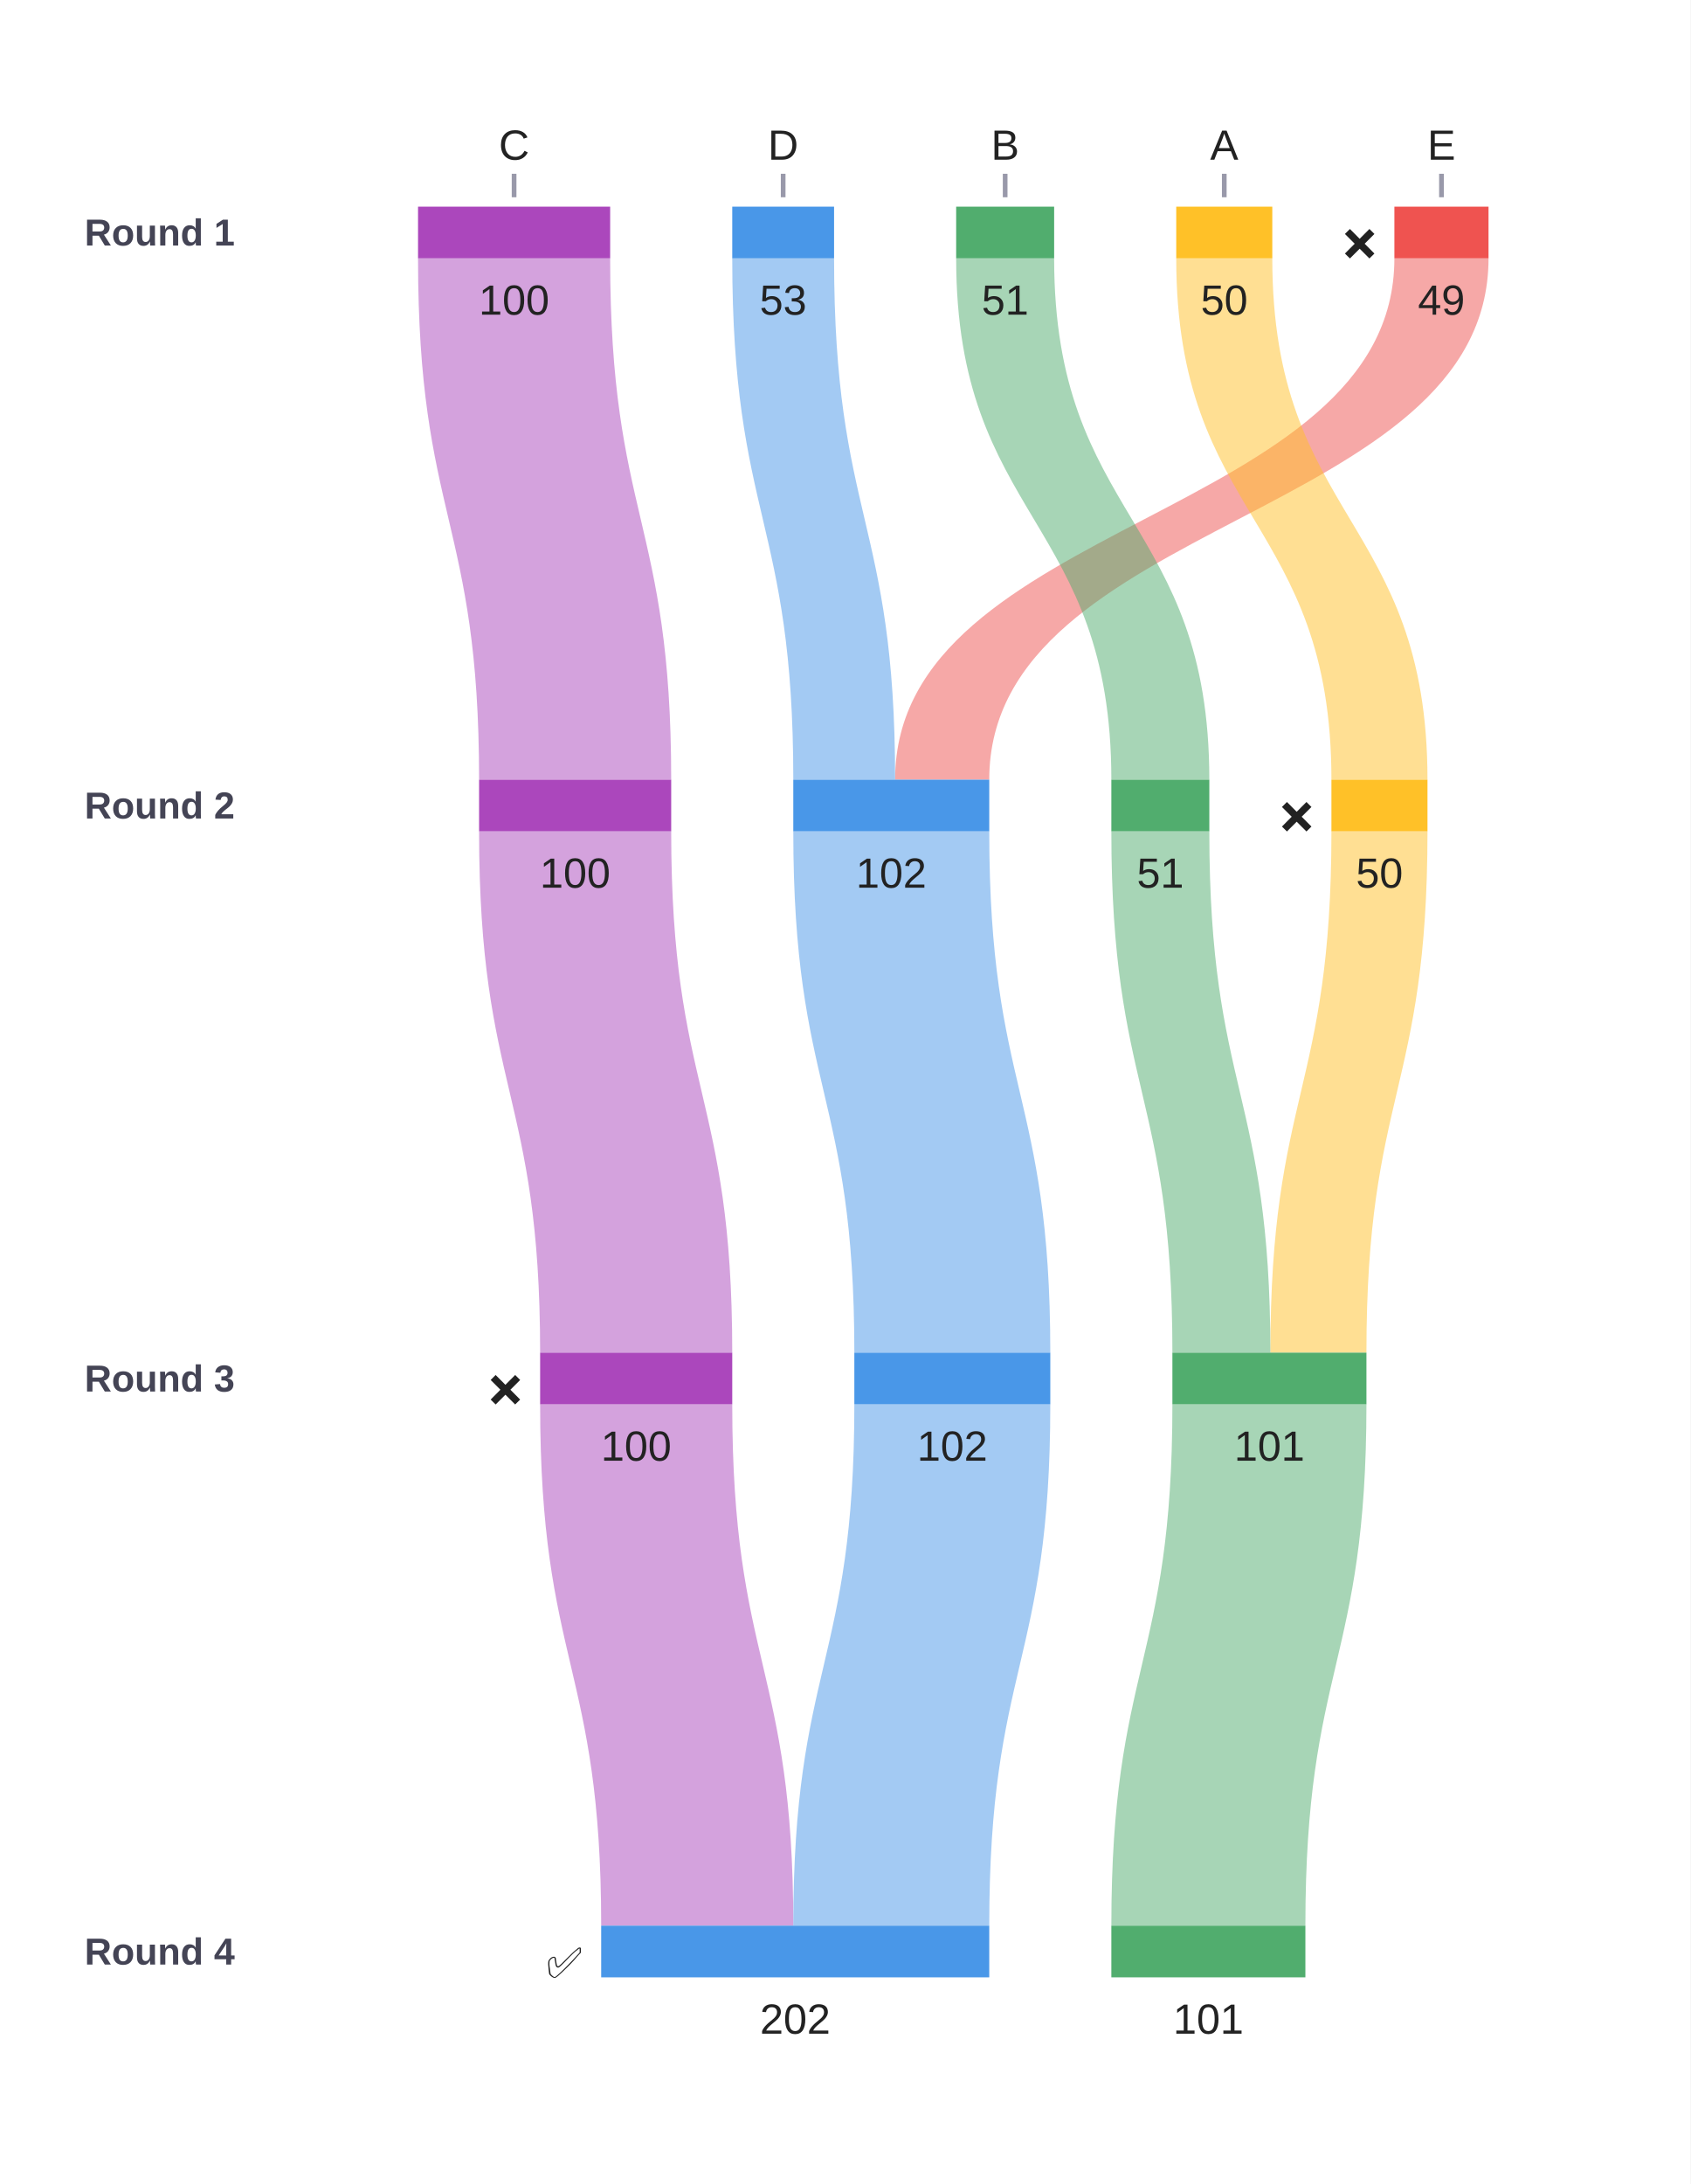
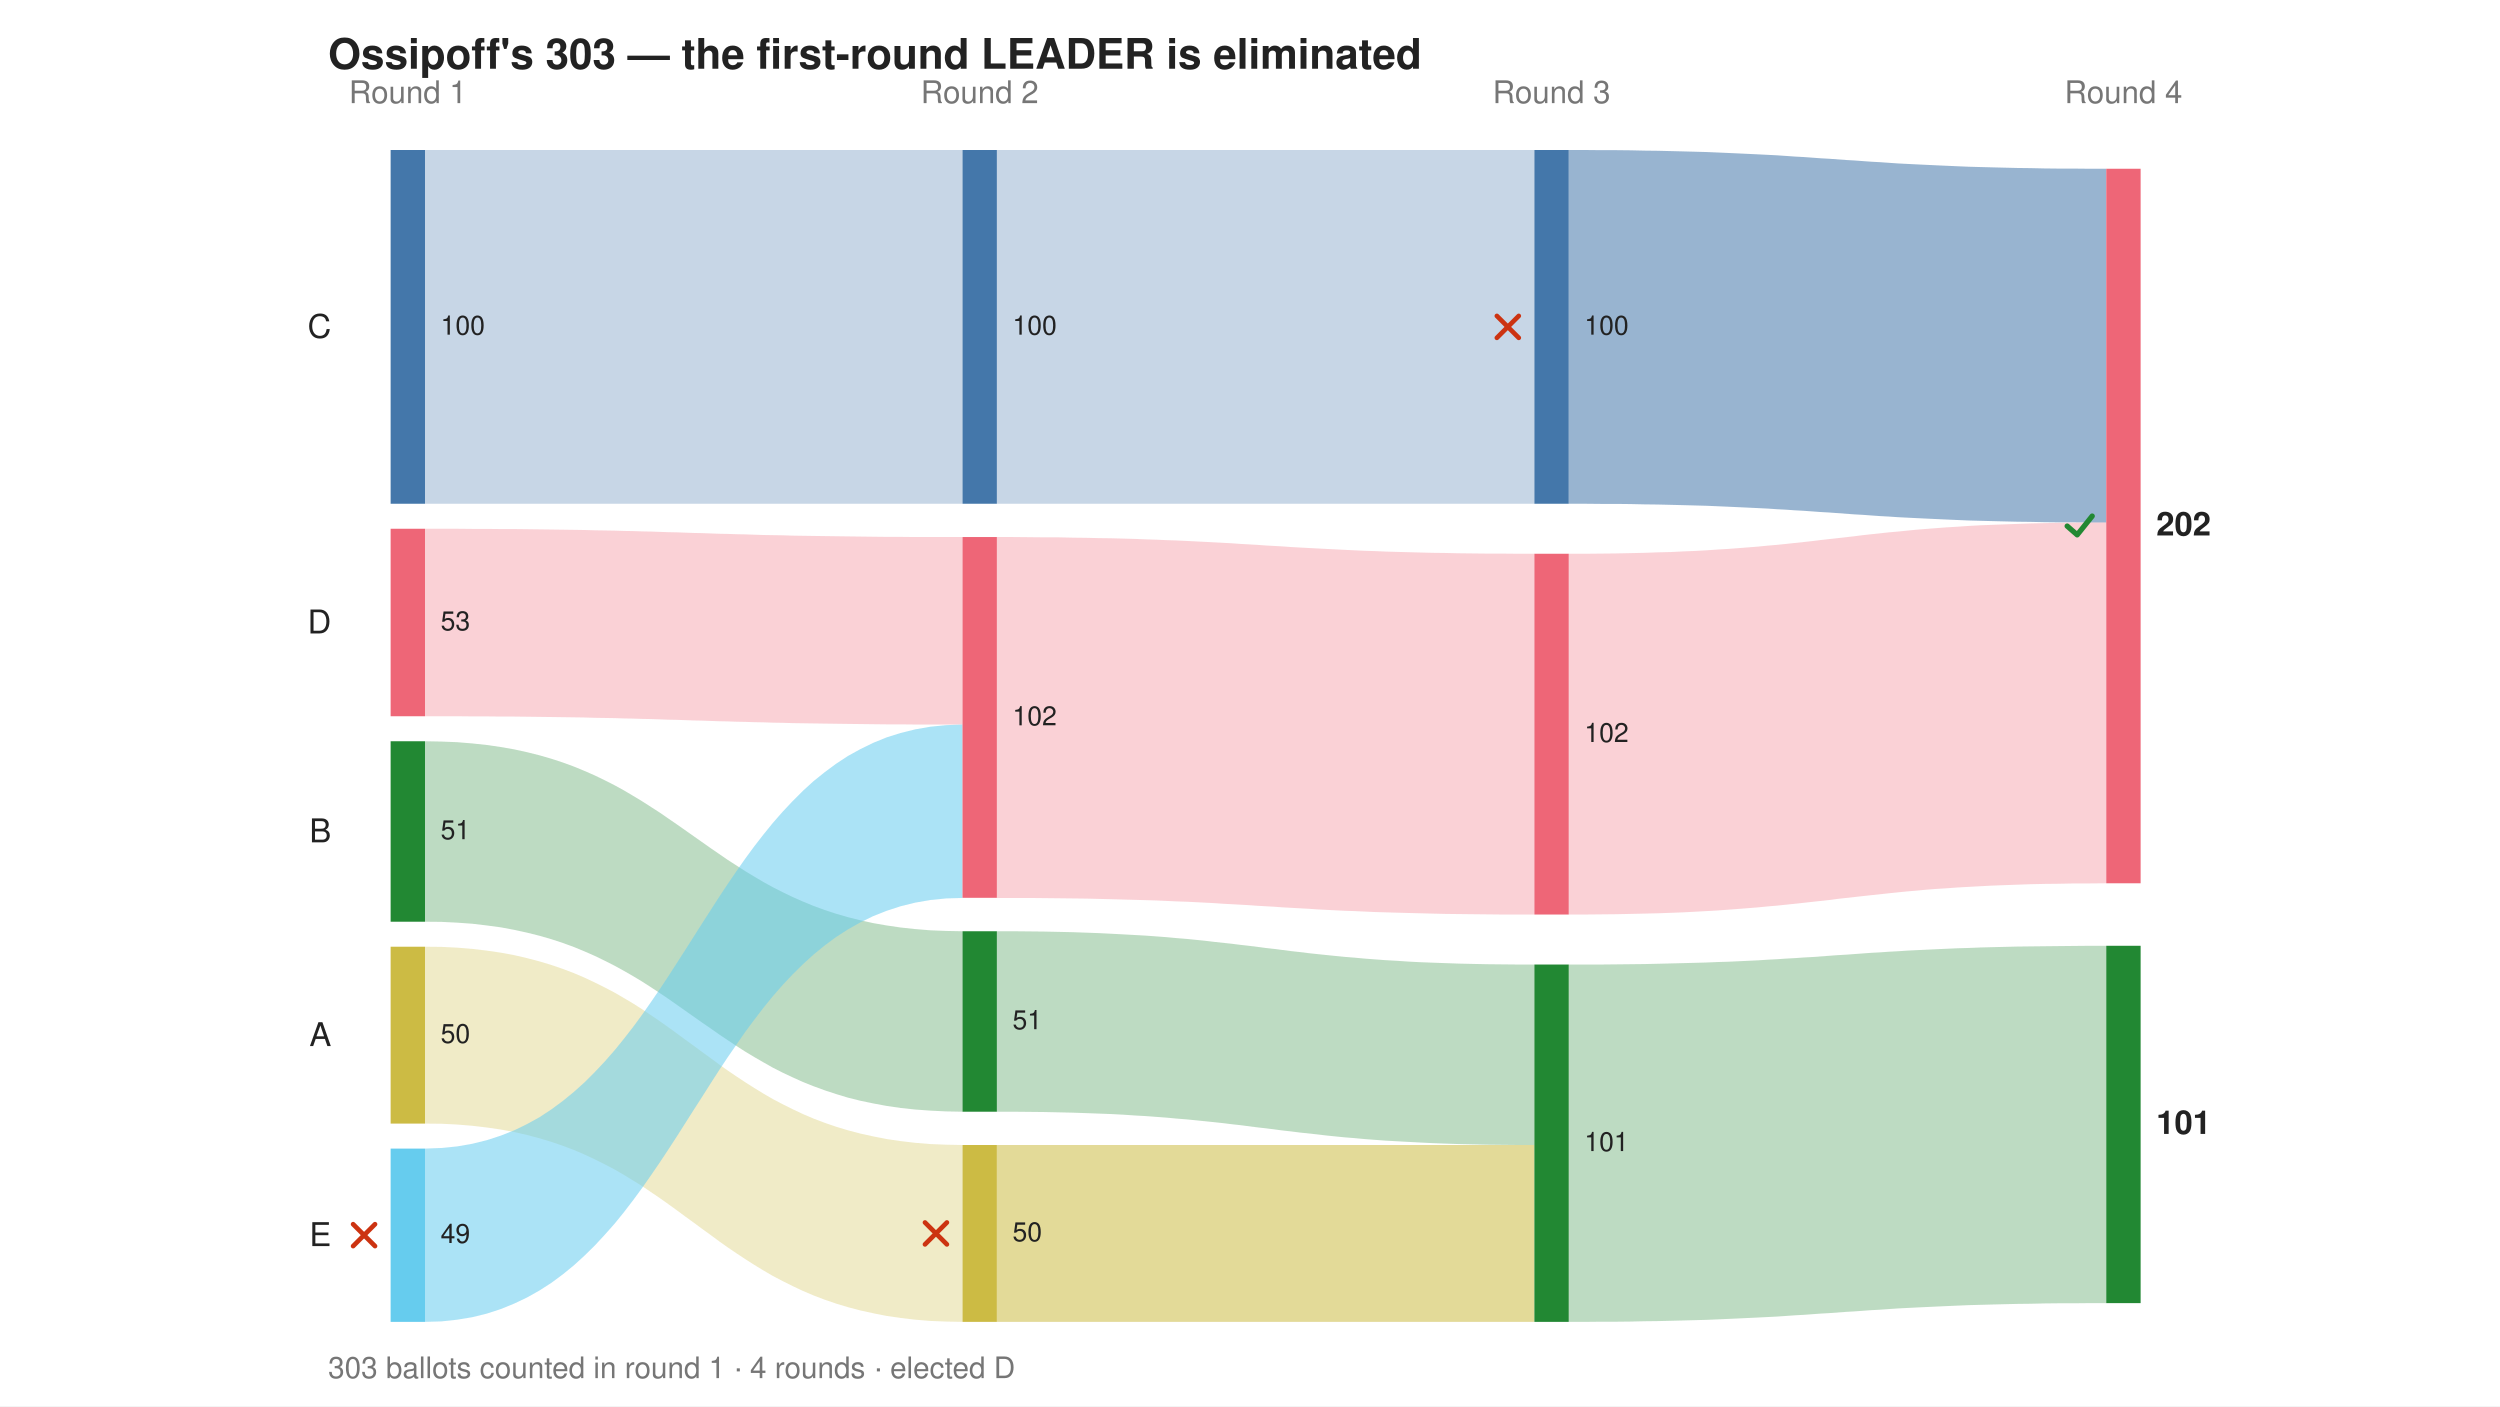
- <svg xmlns="http://www.w3.org/2000/svg" role="img" aria-label="Vote transfer Sankey diagram" width="360" height="465">
-   <style>
-   text { font-family: -apple-system, "Helvetica Neue", Arial, sans-serif; fill: #222; }
-   .value-label { font-size: 9px; }
-   .name-label  { font-size: 9px; }
-   .round-label { font-size: 8px; font-weight: 600; fill: #445; }
-   .marker      { font-size: 9px; }
-   .name-tick   { stroke: #99a; fill: none; stroke-width: 1; }
- </style>
-   <rect x="0" y="0" width="100%" height="100%" fill="#ffffff" />
-   <path class="ribbon" role="presentation" d="M296.934,55 C296.934,110.5 190.614,110.5 190.614,166 L210.66,166 C210.66,110.5 316.98,110.5 316.98,55 Z" fill="#ef5350" fill-opacity="0.5" />
-   <path class="ribbon" role="presentation" d="M89.02,55 C89.02,110.5 102.02,110.5 102.02,166 L142.931,166 C142.931,110.5 129.931,110.5 129.931,55 Z" fill="#ab47bc" fill-opacity="0.5" />
-   <path class="ribbon" role="presentation" d="M155.931,55 C155.931,110.5 168.931,110.5 168.931,166 L190.614,166 C190.614,110.5 177.614,110.5 177.614,55 Z" fill="#4997e8" fill-opacity="0.5" />
-   <path class="ribbon" role="presentation" d="M203.614,55 C203.614,110.5 236.66,110.5 236.66,166 L257.525,166 C257.525,110.5 224.478,110.5 224.478,55 Z" fill="#51ad6e" fill-opacity="0.5" />
-   <path class="ribbon" role="presentation" d="M250.478,55 C250.478,110.5 283.525,110.5 283.525,166 L303.98,166 C303.98,110.5 270.934,110.5 270.934,55 Z" fill="#ffc128" fill-opacity="0.5" />
-   <path class="ribbon" role="presentation" d="M283.525,177 C283.525,232.5 270.525,232.5 270.525,288 L290.98,288 C290.98,232.5 303.98,232.5 303.98,177 Z" fill="#ffc128" fill-opacity="0.5" />
-   <path class="ribbon" role="presentation" d="M102.02,177 C102.02,232.5 115.02,232.5 115.02,288 L155.931,288 C155.931,232.5 142.931,232.5 142.931,177 Z" fill="#ab47bc" fill-opacity="0.5" />
-   <path class="ribbon" role="presentation" d="M168.931,177 C168.931,232.5 181.931,232.5 181.931,288 L223.66,288 C223.66,232.5 210.66,232.5 210.66,177 Z" fill="#4997e8" fill-opacity="0.5" />
-   <path class="ribbon" role="presentation" d="M236.66,177 C236.66,232.5 249.66,232.5 249.66,288 L270.525,288 C270.525,232.5 257.525,232.5 257.525,177 Z" fill="#51ad6e" fill-opacity="0.5" />
-   <path class="ribbon" role="presentation" d="M115.02,299 C115.02,354.5 128.02,354.5 128.02,410 L168.931,410 C168.931,354.5 155.931,354.5 155.931,299 Z" fill="#ab47bc" fill-opacity="0.5" />
-   <path class="ribbon" role="presentation" d="M181.931,299 C181.931,354.5 168.931,354.5 168.931,410 L210.66,410 C210.66,354.5 223.66,354.5 223.66,299 Z" fill="#4997e8" fill-opacity="0.5" />
-   <path class="ribbon" role="presentation" d="M249.66,299 C249.66,354.5 236.66,354.5 236.66,410 L277.98,410 C277.98,354.5 290.98,354.5 290.98,299 Z" fill="#51ad6e" fill-opacity="0.5" />
-   <rect class="node" role="presentation" x="89.02" y="44" width="40.911" height="11" fill="#ab47bc" />
-   <rect class="node" role="presentation" x="155.931" y="44" width="21.683" height="11" fill="#4997e8" />
-   <rect class="node" role="presentation" x="203.614" y="44" width="20.865" height="11" fill="#51ad6e" />
-   <rect class="node" role="presentation" x="250.478" y="44" width="20.455" height="11" fill="#ffc128" />
-   <rect class="node" role="presentation" x="296.934" y="44" width="20.046" height="11" fill="#ef5350" />
-   <rect class="node" role="presentation" x="102.02" y="166" width="40.911" height="11" fill="#ab47bc" />
-   <rect class="node" role="presentation" x="168.931" y="166" width="41.729" height="11" fill="#4997e8" />
-   <rect class="node" role="presentation" x="236.66" y="166" width="20.865" height="11" fill="#51ad6e" />
-   <rect class="node" role="presentation" x="283.525" y="166" width="20.455" height="11" fill="#ffc128" />
-   <rect class="node" role="presentation" x="115.02" y="288" width="40.911" height="11" fill="#ab47bc" />
-   <rect class="node" role="presentation" x="181.931" y="288" width="41.729" height="11" fill="#4997e8" />
-   <rect class="node" role="presentation" x="249.66" y="288" width="41.32" height="11" fill="#51ad6e" />
-   <rect class="node" role="presentation" x="128.02" y="410" width="82.64" height="11" fill="#4997e8" />
-   <rect class="node" role="presentation" x="236.66" y="410" width="41.32" height="11" fill="#51ad6e" />
-   <text class="value-label" text-anchor="middle" x="109.475" y="67">100</text>
-   <text class="value-label" text-anchor="middle" x="166.772" y="67">53</text>
-   <text class="value-label" text-anchor="middle" x="214.046" y="67">51</text>
-   <text class="value-label" text-anchor="middle" x="260.706" y="67">50</text>
-   <text class="value-label" text-anchor="middle" x="306.957" y="67">49</text>
-   <text class="marker" text-anchor="end" x="292.934" y="55">❌</text>
-   <text class="value-label" text-anchor="middle" x="122.475" y="189">100</text>
-   <text class="value-label" text-anchor="middle" x="189.795" y="189">102</text>
-   <text class="value-label" text-anchor="middle" x="247.092" y="189">51</text>
-   <text class="value-label" text-anchor="middle" x="293.752" y="189">50</text>
-   <text class="marker" text-anchor="end" x="279.525" y="177">❌</text>
-   <text class="value-label" text-anchor="middle" x="135.475" y="311">100</text>
-   <text class="marker" text-anchor="end" x="111.02" y="299">❌</text>
-   <text class="value-label" text-anchor="middle" x="202.795" y="311">102</text>
-   <text class="value-label" text-anchor="middle" x="270.32" y="311">101</text>
-   <text class="value-label" text-anchor="middle" x="169.34" y="433">202</text>
-   <text class="marker" text-anchor="end" x="124.02" y="421">✅</text>
-   <text class="value-label" text-anchor="middle" x="257.32" y="433">101</text>
-   <text class="round-label" text-anchor="end" dominant-baseline="central" x="50" y="49.5">Round 1</text>
-   <text class="round-label" text-anchor="end" dominant-baseline="central" x="50" y="171.5">Round 2</text>
-   <text class="round-label" text-anchor="end" dominant-baseline="central" x="50" y="293.5">Round 3</text>
-   <text class="round-label" text-anchor="end" dominant-baseline="central" x="50" y="415.5">Round 4</text>
-   <path class="name-tick" d="M 109.475,37 L 109.475,42" />
-   <path class="name-tick" d="M 166.772,37 L 166.772,42" />
-   <path class="name-tick" d="M 214.046,37 L 214.046,42" />
-   <path class="name-tick" d="M 260.706,37 L 260.706,42" />
-   <path class="name-tick" d="M 306.957,37 L 306.957,42" />
-   <text class="name-label" text-anchor="middle">
-     <tspan x="109.475" y="34">C</tspan>
-   </text>
-   <text class="name-label" text-anchor="middle">
-     <tspan x="166.772" y="34">D</tspan>
-   </text>
-   <text class="name-label" text-anchor="middle">
-     <tspan x="214.046" y="34">B</tspan>
-   </text>
-   <text class="name-label" text-anchor="middle">
-     <tspan x="260.706" y="34">A</tspan>
-   </text>
-   <text class="name-label" text-anchor="middle">
-     <tspan x="306.957" y="34">E</tspan>
-   </text>
+ <svg xmlns="http://www.w3.org/2000/svg" viewBox="0 0 1600 900" width="1600" height="900" font-family="Helvetica,Arial,sans-serif">
+   <rect x="0.0" y="0.0" width="1600.0" height="900.0" fill="#FFFFFF" />
+   <text x="210.0" y="44.0" font-size="27" text-anchor="start" fill="#222222" font-weight="bold">Ossipoff's 303 — the first-round LEADER is eliminated</text>
+   <text x="261.0" y="66.0" font-size="20" text-anchor="middle" fill="#767676" font-weight="normal">Round 1</text>
+   <text x="627.0" y="66.0" font-size="20" text-anchor="middle" fill="#767676" font-weight="normal">Round 2</text>
+   <text x="993.0" y="66.0" font-size="20" text-anchor="middle" fill="#767676" font-weight="normal">Round 3</text>
+   <text x="1359.0" y="66.0" font-size="20" text-anchor="middle" fill="#767676" font-weight="normal">Round 4</text>
+   <polygon points="272.0,96.0 282.5,96.0 292.6,96.0 302.3,96.0 311.6,96.0 320.5,96.0 329.1,96.0 337.3,96.0 345.3,96.0 352.9,96.0 360.2,96.0 367.3,96.0 374.1,96.0 380.7,96.0 387.1,96.0 393.4,96.0 399.4,96.0 405.3,96.0 411.1,96.0 416.7,96.0 422.3,96.0 427.8,96.0 433.2,96.0 438.6,96.0 444.0,96.0 449.4,96.0 454.8,96.0 460.2,96.0 465.7,96.0 471.3,96.0 476.9,96.0 482.7,96.0 488.6,96.0 494.6,96.0 500.9,96.0 507.3,96.0 513.9,96.0 520.7,96.0 527.8,96.0 535.1,96.0 542.7,96.0 550.7,96.0 558.9,96.0 567.5,96.0 576.4,96.0 585.7,96.0 595.4,96.0 605.5,96.0 616.0,96.0 616.0,322.4 605.5,322.4 595.4,322.4 585.7,322.4 576.4,322.4 567.5,322.4 558.9,322.4 550.7,322.4 542.7,322.4 535.1,322.4 527.8,322.4 520.7,322.4 513.9,322.4 507.3,322.4 500.9,322.4 494.6,322.4 488.6,322.4 482.7,322.4 476.9,322.4 471.3,322.4 465.7,322.4 460.2,322.4 454.8,322.4 449.4,322.4 444.0,322.4 438.6,322.4 433.2,322.4 427.8,322.4 422.3,322.4 416.7,322.4 411.1,322.4 405.3,322.4 399.4,322.4 393.4,322.4 387.1,322.4 380.7,322.4 374.1,322.4 367.3,322.4 360.2,322.4 352.9,322.4 345.3,322.4 337.3,322.4 329.1,322.4 320.5,322.4 311.6,322.4 302.3,322.4 292.6,322.4 282.5,322.4 272.0,322.4" fill="#4477AA" fill-opacity="0.3" />
+   <polygon points="272.0,338.4 282.5,338.4 292.6,338.4 302.3,338.5 311.6,338.5 320.5,338.6 329.1,338.6 337.3,338.7 345.3,338.8 352.9,338.9 360.2,339.0 367.3,339.1 374.1,339.2 380.7,339.4 387.1,339.5 393.4,339.6 399.4,339.8 405.3,339.9 411.1,340.1 416.7,340.2 422.3,340.4 427.8,340.6 433.2,340.7 438.6,340.9 444.0,341.1 449.4,341.2 454.8,341.4 460.2,341.6 465.7,341.7 471.3,341.9 476.9,342.0 482.7,342.2 488.6,342.4 494.6,342.5 500.9,342.6 507.3,342.8 513.9,342.9 520.7,343.0 527.8,343.1 535.1,343.2 542.7,343.3 550.7,343.4 558.9,343.5 567.5,343.6 576.4,343.6 585.7,343.7 595.4,343.7 605.5,343.7 616.0,343.7 616.0,463.7 605.5,463.7 595.4,463.7 585.7,463.7 576.4,463.6 567.5,463.6 558.9,463.5 550.7,463.4 542.7,463.3 535.1,463.2 527.8,463.1 520.7,463.0 513.9,462.9 507.3,462.8 500.9,462.6 494.6,462.5 488.6,462.3 482.7,462.2 476.9,462.0 471.3,461.9 465.7,461.7 460.2,461.6 454.8,461.4 449.4,461.2 444.0,461.1 438.6,460.9 433.2,460.7 427.8,460.6 422.3,460.4 416.7,460.2 411.1,460.1 405.3,459.9 399.4,459.8 393.4,459.6 387.1,459.5 380.7,459.4 374.1,459.2 367.3,459.1 360.2,459.0 352.9,458.9 345.3,458.8 337.3,458.7 329.1,458.6 320.5,458.6 311.6,458.5 302.3,458.5 292.6,458.4 282.5,458.4 272.0,458.4" fill="#EE6677" fill-opacity="0.3" />
+   <polygon points="272.0,474.4 282.5,474.6 292.6,475.0 302.3,475.8 311.6,476.8 320.5,478.1 329.1,479.6 337.3,481.4 345.3,483.4 352.9,485.6 360.2,488.0 367.3,490.6 374.1,493.4 380.7,496.3 387.1,499.4 393.4,502.6 399.4,505.9 405.3,509.4 411.1,512.9 416.7,516.5 422.3,520.1 427.8,523.9 433.2,527.6 438.6,531.4 444.0,535.2 449.4,539.0 454.8,542.8 460.2,546.5 465.7,550.3 471.3,553.9 476.9,557.5 482.7,561.0 488.6,564.5 494.6,567.8 500.9,571.0 507.3,574.1 513.9,577.0 520.7,579.8 527.8,582.4 535.1,584.8 542.7,587.0 550.7,589.0 558.9,590.8 567.5,592.3 576.4,593.6 585.7,594.6 595.4,595.4 605.5,595.8 616.0,596.0 616.0,711.5 605.5,711.3 595.4,710.8 585.7,710.1 576.4,709.1 567.5,707.8 558.9,706.2 550.7,704.5 542.7,702.5 535.1,700.2 527.8,697.8 520.7,695.2 513.9,692.5 507.3,689.5 500.9,686.5 494.6,683.3 488.6,679.9 482.7,676.5 476.9,673.0 471.3,669.4 465.7,665.7 460.2,662.0 454.8,658.2 449.4,654.5 444.0,650.7 438.6,646.9 433.2,643.1 427.8,639.3 422.3,635.6 416.7,631.9 411.1,628.3 405.3,624.8 399.4,621.4 393.4,618.1 387.1,614.9 380.7,611.8 374.1,608.9 367.3,606.1 360.2,603.5 352.9,601.1 345.3,598.9 337.3,596.9 329.1,595.1 320.5,593.5 311.6,592.3 302.3,591.2 292.6,590.5 282.5,590.0 272.0,589.9" fill="#228833" fill-opacity="0.3" />
+   <polygon points="272.0,605.9 282.5,606.0 292.6,606.5 302.3,607.3 311.6,608.4 320.5,609.7 329.1,611.3 337.3,613.2 345.3,615.3 352.9,617.6 360.2,620.1 367.3,622.8 374.1,625.7 380.7,628.8 387.1,632.0 393.4,635.3 399.4,638.8 405.3,642.3 411.1,646.0 416.7,649.8 422.3,653.6 427.8,657.5 433.2,661.4 438.6,665.4 444.0,669.3 449.4,673.3 454.8,677.2 460.2,681.2 465.7,685.1 471.3,688.9 476.9,692.6 482.7,696.3 488.6,699.9 494.6,703.4 500.9,706.7 507.3,709.9 513.9,713.0 520.7,715.9 527.8,718.6 535.1,721.1 542.7,723.4 550.7,725.5 558.9,727.3 567.5,729.0 576.4,730.3 585.7,731.4 595.4,732.2 605.5,732.6 616.0,732.8 616.0,846.0 605.5,845.8 595.4,845.4 585.7,844.6 576.4,843.5 567.5,842.2 558.9,840.5 550.7,838.7 542.7,836.6 535.1,834.3 527.8,831.8 520.7,829.1 513.9,826.2 507.3,823.1 500.9,819.9 494.6,816.6 488.6,813.1 482.7,809.5 476.9,805.8 471.3,802.1 465.7,798.3 460.2,794.4 454.8,790.4 449.4,786.5 444.0,782.5 438.6,778.6 433.2,774.6 427.8,770.7 422.3,766.8 416.7,763.0 411.1,759.2 405.3,755.6 399.4,752.0 393.4,748.5 387.1,745.2 380.7,742.0 374.1,738.9 367.3,736.0 360.2,733.3 352.9,730.8 345.3,728.5 337.3,726.4 329.1,724.5 320.5,722.9 311.6,721.6 302.3,720.5 292.6,719.7 282.5,719.2 272.0,719.1" fill="#CCBB44" fill-opacity="0.3" />
+   <polygon points="272.0,735.1 282.5,734.7 292.6,733.7 302.3,732.0 311.6,729.7 320.5,726.8 329.1,723.4 337.3,719.4 345.3,715.0 352.9,710.0 360.2,704.6 367.3,698.8 374.1,692.7 380.7,686.1 387.1,679.3 393.4,672.1 399.4,664.7 405.3,657.1 411.1,649.2 416.7,641.2 422.3,633.0 427.8,624.7 433.2,616.3 438.6,607.9 444.0,599.4 449.4,590.9 454.8,582.5 460.2,574.1 465.7,565.8 471.3,557.6 476.9,549.6 482.7,541.7 488.6,534.1 494.6,526.7 500.9,519.5 507.3,512.7 513.9,506.1 520.7,499.9 527.8,494.2 535.1,488.8 542.7,483.8 550.7,479.4 558.9,475.4 567.5,471.9 576.4,469.1 585.7,466.8 595.4,465.1 605.5,464.1 616.0,463.7 616.0,574.7 605.5,575.0 595.4,576.0 585.7,577.7 576.4,580.0 567.5,582.9 558.9,586.3 550.7,590.3 542.7,594.8 535.1,599.7 527.8,605.1 520.7,610.9 513.9,617.1 507.3,623.6 500.9,630.4 494.6,637.6 488.6,645.0 482.7,652.7 476.9,660.5 471.3,668.6 465.7,676.7 460.2,685.0 454.8,693.4 449.4,701.9 444.0,710.3 438.6,718.8 433.2,727.3 427.8,735.6 422.3,743.9 416.7,752.1 411.1,760.1 405.3,768.0 399.4,775.7 393.4,783.1 387.1,790.2 380.7,797.1 374.1,803.6 367.3,809.8 360.2,815.6 352.9,821.0 345.3,825.9 337.3,830.4 329.1,834.3 320.5,837.8 311.6,840.7 302.3,843.0 292.6,844.6 282.5,845.7 272.0,846.0" fill="#66CCEE" fill-opacity="0.55" />
+   <polygon points="638.0,96.0 648.5,96.0 658.6,96.0 668.3,96.0 677.6,96.0 686.5,96.0 695.1,96.0 703.3,96.0 711.3,96.0 718.9,96.0 726.2,96.0 733.3,96.0 740.1,96.0 746.7,96.0 753.1,96.0 759.4,96.0 765.4,96.0 771.3,96.0 777.1,96.0 782.7,96.0 788.3,96.0 793.8,96.0 799.2,96.0 804.6,96.0 810.0,96.0 815.4,96.0 820.8,96.0 826.2,96.0 831.7,96.0 837.3,96.0 842.9,96.0 848.7,96.0 854.6,96.0 860.6,96.0 866.9,96.0 873.3,96.0 879.9,96.0 886.7,96.0 893.8,96.0 901.1,96.0 908.7,96.0 916.7,96.0 924.9,96.0 933.5,96.0 942.4,96.0 951.7,96.0 961.4,96.0 971.5,96.0 982.0,96.0 982.0,322.4 971.5,322.4 961.4,322.4 951.7,322.4 942.4,322.4 933.5,322.4 924.9,322.4 916.7,322.4 908.7,322.4 901.1,322.4 893.8,322.4 886.7,322.4 879.9,322.4 873.3,322.4 866.9,322.4 860.6,322.4 854.6,322.4 848.7,322.4 842.9,322.4 837.3,322.4 831.7,322.4 826.2,322.4 820.8,322.4 815.4,322.4 810.0,322.4 804.6,322.4 799.2,322.4 793.8,322.4 788.3,322.4 782.7,322.4 777.1,322.4 771.3,322.4 765.4,322.4 759.4,322.4 753.1,322.4 746.7,322.4 740.1,322.4 733.3,322.4 726.2,322.4 718.9,322.4 711.3,322.4 703.3,322.4 695.1,322.4 686.5,322.4 677.6,322.4 668.3,322.4 658.6,322.4 648.5,322.4 638.0,322.4" fill="#4477AA" fill-opacity="0.3" />
+   <polygon points="638.0,343.7 648.5,343.7 658.6,343.8 668.3,343.9 677.6,343.9 686.5,344.1 695.1,344.2 703.3,344.4 711.3,344.5 718.9,344.7 726.2,344.9 733.3,345.2 740.1,345.4 746.7,345.7 753.1,345.9 759.4,346.2 765.4,346.5 771.3,346.8 777.1,347.1 782.7,347.4 788.3,347.7 793.8,348.1 799.2,348.4 804.6,348.7 810.0,349.1 815.4,349.4 820.8,349.7 826.2,350.1 831.7,350.4 837.3,350.7 842.9,351.0 848.7,351.3 854.6,351.6 860.6,351.9 866.9,352.2 873.3,352.5 879.9,352.7 886.7,353.0 893.8,353.2 901.1,353.4 908.7,353.6 916.7,353.8 924.9,353.9 933.5,354.1 942.4,354.2 951.7,354.3 961.4,354.3 971.5,354.4 982.0,354.4 982.0,585.3 971.5,585.3 961.4,585.3 951.7,585.2 942.4,585.1 933.5,585.0 924.9,584.9 916.7,584.7 908.7,584.5 901.1,584.3 893.8,584.1 886.7,583.9 879.9,583.7 873.3,583.4 866.9,583.1 860.6,582.9 854.6,582.6 848.7,582.3 842.9,582.0 837.3,581.6 831.7,581.3 826.2,581.0 820.8,580.7 815.4,580.3 810.0,580.0 804.6,579.7 799.2,579.3 793.8,579.0 788.3,578.7 782.7,578.4 777.1,578.0 771.3,577.7 765.4,577.4 759.4,577.1 753.1,576.9 746.7,576.6 740.1,576.3 733.3,576.1 726.2,575.9 718.9,575.7 711.3,575.5 703.3,575.3 695.1,575.1 686.5,575.0 677.6,574.9 668.3,574.8 658.6,574.7 648.5,574.7 638.0,574.7" fill="#EE6677" fill-opacity="0.3" />
+   <polygon points="638.0,596.0 648.5,596.0 658.6,596.1 668.3,596.2 677.6,596.4 686.5,596.6 695.1,596.9 703.3,597.2 711.3,597.6 718.9,598.0 726.2,598.4 733.3,598.8 740.1,599.3 746.7,599.8 753.1,600.4 759.4,600.9 765.4,601.5 771.3,602.1 777.1,602.8 782.7,603.4 788.3,604.0 793.8,604.7 799.2,605.3 804.6,606.0 810.0,606.7 815.4,607.3 820.8,608.0 826.2,608.7 831.7,609.3 837.3,610.0 842.9,610.6 848.7,611.2 854.6,611.8 860.6,612.4 866.9,612.9 873.3,613.5 879.9,614.0 886.7,614.5 893.8,614.9 901.1,615.4 908.7,615.8 916.7,616.1 924.9,616.4 933.5,616.7 942.4,616.9 951.7,617.1 961.4,617.2 971.5,617.3 982.0,617.3 982.0,732.8 971.5,732.8 961.4,732.7 951.7,732.6 942.4,732.4 933.5,732.2 924.9,731.9 916.7,731.6 908.7,731.2 901.1,730.8 893.8,730.4 886.7,730.0 879.9,729.5 873.3,729.0 866.9,728.4 860.6,727.9 854.6,727.3 848.7,726.7 842.9,726.0 837.3,725.4 831.7,724.8 826.2,724.1 820.8,723.5 815.4,722.8 810.0,722.1 804.6,721.5 799.2,720.8 793.8,720.1 788.3,719.5 782.7,718.8 777.1,718.2 771.3,717.6 765.4,717.0 759.4,716.4 753.1,715.9 746.7,715.3 740.1,714.8 733.3,714.3 726.2,713.9 718.9,713.4 711.3,713.0 703.3,712.7 695.1,712.4 686.5,712.1 677.6,711.9 668.3,711.7 658.6,711.6 648.5,711.5 638.0,711.5" fill="#228833" fill-opacity="0.3" />
+   <polygon points="638.0,732.8 648.5,732.8 658.6,732.8 668.3,732.8 677.6,732.8 686.5,732.8 695.1,732.8 703.3,732.8 711.3,732.8 718.9,732.8 726.2,732.8 733.3,732.8 740.1,732.8 746.7,732.8 753.1,732.8 759.4,732.8 765.4,732.8 771.3,732.8 777.1,732.8 782.7,732.8 788.3,732.8 793.8,732.8 799.2,732.8 804.6,732.8 810.0,732.8 815.4,732.8 820.8,732.8 826.2,732.8 831.7,732.8 837.3,732.8 842.9,732.8 848.7,732.8 854.6,732.8 860.6,732.8 866.9,732.8 873.3,732.8 879.9,732.8 886.7,732.8 893.8,732.8 901.1,732.8 908.7,732.8 916.7,732.8 924.9,732.8 933.5,732.8 942.4,732.8 951.7,732.8 961.4,732.8 971.5,732.8 982.0,732.8 982.0,846.0 971.5,846.0 961.4,846.0 951.7,846.0 942.4,846.0 933.5,846.0 924.9,846.0 916.7,846.0 908.7,846.0 901.1,846.0 893.8,846.0 886.7,846.0 879.9,846.0 873.3,846.0 866.9,846.0 860.6,846.0 854.6,846.0 848.7,846.0 842.9,846.0 837.3,846.0 831.7,846.0 826.2,846.0 820.8,846.0 815.4,846.0 810.0,846.0 804.6,846.0 799.2,846.0 793.8,846.0 788.3,846.0 782.7,846.0 777.1,846.0 771.3,846.0 765.4,846.0 759.4,846.0 753.1,846.0 746.7,846.0 740.1,846.0 733.3,846.0 726.2,846.0 718.9,846.0 711.3,846.0 703.3,846.0 695.1,846.0 686.5,846.0 677.6,846.0 668.3,846.0 658.6,846.0 648.5,846.0 638.0,846.0" fill="#CCBB44" fill-opacity="0.55" />
+   <polygon points="1004.0,96.0 1014.5,96.0 1024.6,96.1 1034.3,96.1 1043.6,96.2 1052.5,96.4 1061.1,96.5 1069.3,96.7 1077.3,96.9 1084.9,97.1 1092.2,97.3 1099.3,97.6 1106.1,97.9 1112.7,98.2 1119.1,98.5 1125.4,98.8 1131.4,99.1 1137.3,99.4 1143.1,99.8 1148.7,100.2 1154.3,100.5 1159.8,100.9 1165.2,101.3 1170.6,101.6 1176.0,102.0 1181.4,102.4 1186.8,102.7 1192.2,103.1 1197.7,103.5 1203.3,103.8 1208.9,104.2 1214.7,104.6 1220.6,104.9 1226.6,105.2 1232.9,105.5 1239.3,105.8 1245.9,106.1 1252.7,106.4 1259.8,106.7 1267.1,106.9 1274.7,107.1 1282.7,107.3 1290.9,107.5 1299.5,107.6 1308.4,107.8 1317.7,107.9 1327.4,107.9 1337.5,108.0 1348.0,108.0 1348.0,334.4 1337.5,334.4 1327.4,334.3 1317.7,334.3 1308.4,334.2 1299.5,334.0 1290.9,333.9 1282.7,333.7 1274.7,333.5 1267.1,333.3 1259.8,333.1 1252.7,332.8 1245.9,332.5 1239.3,332.2 1232.9,331.9 1226.6,331.6 1220.6,331.3 1214.7,331.0 1208.9,330.6 1203.3,330.3 1197.7,329.9 1192.2,329.5 1186.8,329.2 1181.4,328.8 1176.0,328.4 1170.6,328.0 1165.2,327.7 1159.8,327.3 1154.3,326.9 1148.7,326.6 1143.1,326.2 1137.3,325.9 1131.4,325.5 1125.4,325.2 1119.1,324.9 1112.7,324.6 1106.1,324.3 1099.3,324.0 1092.2,323.7 1084.9,323.5 1077.3,323.3 1069.3,323.1 1061.1,322.9 1052.5,322.8 1043.6,322.6 1034.3,322.5 1024.6,322.5 1014.5,322.4 1004.0,322.4" fill="#4477AA" fill-opacity="0.55" />
+   <polygon points="1004.0,354.4 1014.5,354.4 1024.6,354.3 1034.3,354.2 1043.6,354.0 1052.5,353.8 1061.1,353.5 1069.3,353.3 1077.3,352.9 1084.9,352.6 1092.2,352.2 1099.3,351.7 1106.1,351.3 1112.7,350.8 1119.1,350.3 1125.4,349.8 1131.4,349.2 1137.3,348.7 1143.1,348.1 1148.7,347.5 1154.3,346.9 1159.8,346.3 1165.2,345.6 1170.6,345.0 1176.0,344.4 1181.4,343.8 1186.8,343.2 1192.2,342.5 1197.7,341.9 1203.3,341.3 1208.9,340.7 1214.7,340.2 1220.6,339.6 1226.6,339.0 1232.9,338.5 1239.3,338.0 1245.9,337.5 1252.7,337.1 1259.8,336.6 1267.1,336.2 1274.7,335.9 1282.7,335.6 1290.9,335.3 1299.5,335.0 1308.4,334.8 1317.7,334.6 1327.4,334.5 1337.5,334.4 1348.0,334.4 1348.0,565.3 1337.5,565.4 1327.4,565.4 1317.7,565.6 1308.4,565.7 1299.5,565.9 1290.9,566.2 1282.7,566.5 1274.7,566.8 1267.1,567.2 1259.8,567.6 1252.7,568.0 1245.9,568.5 1239.3,568.9 1232.9,569.4 1226.6,570.0 1220.6,570.5 1214.7,571.1 1208.9,571.7 1203.3,572.3 1197.7,572.9 1192.2,573.5 1186.8,574.1 1181.4,574.7 1176.0,575.3 1170.6,576.0 1165.2,576.6 1159.8,577.2 1154.3,577.8 1148.7,578.4 1143.1,579.0 1137.3,579.6 1131.4,580.1 1125.4,580.7 1119.1,581.2 1112.7,581.7 1106.1,582.2 1099.3,582.7 1092.2,583.1 1084.9,583.5 1077.3,583.9 1069.3,584.2 1061.1,584.5 1052.5,584.7 1043.6,584.9 1034.3,585.1 1024.6,585.2 1014.5,585.3 1004.0,585.3" fill="#EE6677" fill-opacity="0.3" />
+   <polygon points="1004.0,617.3 1014.5,617.3 1024.6,617.3 1034.3,617.2 1043.6,617.1 1052.5,617.0 1061.1,616.8 1069.3,616.6 1077.3,616.4 1084.9,616.2 1092.2,616.0 1099.3,615.7 1106.1,615.5 1112.7,615.2 1119.1,614.9 1125.4,614.6 1131.4,614.2 1137.3,613.9 1143.1,613.5 1148.7,613.2 1154.3,612.8 1159.8,612.5 1165.2,612.1 1170.6,611.7 1176.0,611.3 1181.4,611.0 1186.8,610.6 1192.2,610.2 1197.7,609.8 1203.3,609.5 1208.9,609.1 1214.7,608.8 1220.6,608.4 1226.6,608.1 1232.9,607.8 1239.3,607.5 1245.9,607.2 1252.7,606.9 1259.8,606.7 1267.1,606.4 1274.7,606.2 1282.7,606.0 1290.9,605.8 1299.5,605.7 1308.4,605.6 1317.7,605.5 1327.4,605.4 1337.5,605.3 1348.0,605.3 1348.0,834.0 1337.5,834.0 1327.4,834.1 1317.7,834.1 1308.4,834.2 1299.5,834.4 1290.9,834.5 1282.7,834.7 1274.7,834.9 1267.1,835.1 1259.8,835.3 1252.7,835.6 1245.9,835.9 1239.3,836.2 1232.9,836.5 1226.6,836.8 1220.6,837.1 1214.7,837.4 1208.9,837.8 1203.3,838.2 1197.7,838.5 1192.2,838.9 1186.8,839.3 1181.4,839.6 1176.0,840.0 1170.6,840.4 1165.2,840.7 1159.8,841.1 1154.3,841.5 1148.7,841.8 1143.1,842.2 1137.3,842.6 1131.4,842.9 1125.4,843.2 1119.1,843.5 1112.7,843.8 1106.1,844.1 1099.3,844.4 1092.2,844.7 1084.9,844.9 1077.3,845.1 1069.3,845.3 1061.1,845.5 1052.5,845.6 1043.6,845.8 1034.3,845.9 1024.6,845.9 1014.5,846.0 1004.0,846.0" fill="#228833" fill-opacity="0.3" />
+   <rect x="250.0" y="96.0" width="22.0" height="226.4" fill="#4477AA" />
+   <text x="212.0" y="216.2" font-size="21" text-anchor="end" fill="#222222" font-weight="normal">C</text>
+   <text x="282.0" y="214.2" font-size="17" text-anchor="start" fill="#222222" font-weight="normal">100</text>
+   <rect x="250.0" y="338.4" width="22.0" height="120.0" fill="#EE6677" />
+   <text x="212.0" y="405.4" font-size="21" text-anchor="end" fill="#222222" font-weight="normal">D</text>
+   <text x="282.0" y="403.4" font-size="17" text-anchor="start" fill="#222222" font-weight="normal">53</text>
+   <rect x="250.0" y="474.4" width="22.0" height="115.5" fill="#228833" />
+   <text x="212.0" y="539.1" font-size="21" text-anchor="end" fill="#222222" font-weight="normal">B</text>
+   <text x="282.0" y="537.1" font-size="17" text-anchor="start" fill="#222222" font-weight="normal">51</text>
+   <rect x="250.0" y="605.9" width="22.0" height="113.2" fill="#CCBB44" />
+   <text x="212.0" y="669.5" font-size="21" text-anchor="end" fill="#222222" font-weight="normal">A</text>
+   <text x="282.0" y="667.5" font-size="17" text-anchor="start" fill="#222222" font-weight="normal">50</text>
+   <rect x="250.0" y="735.1" width="22.0" height="110.9" fill="#66CCEE" />
+   <text x="212.0" y="797.5" font-size="21" text-anchor="end" fill="#222222" font-weight="normal">E</text>
+   <text x="282.0" y="795.5" font-size="17" text-anchor="start" fill="#222222" font-weight="normal">49</text>
+   <polyline points="226.0,783.5 240.0,797.5" fill="none" stroke="#CC3311" stroke-width="3.0" stroke-linecap="round" stroke-linejoin="round" />
+   <polyline points="240.0,783.5 226.0,797.5" fill="none" stroke="#CC3311" stroke-width="3.0" stroke-linecap="round" stroke-linejoin="round" />
+   <rect x="616.0" y="96.0" width="22.0" height="226.4" fill="#4477AA" />
+   <text x="648.0" y="214.2" font-size="17" text-anchor="start" fill="#222222" font-weight="normal">100</text>
+   <rect x="616.0" y="343.7" width="22.0" height="230.9" fill="#EE6677" />
+   <text x="648.0" y="464.2" font-size="17" text-anchor="start" fill="#222222" font-weight="normal">102</text>
+   <rect x="616.0" y="596.0" width="22.0" height="115.5" fill="#228833" />
+   <text x="648.0" y="658.7" font-size="17" text-anchor="start" fill="#222222" font-weight="normal">51</text>
+   <rect x="616.0" y="732.8" width="22.0" height="113.2" fill="#CCBB44" />
+   <text x="648.0" y="794.4" font-size="17" text-anchor="start" fill="#222222" font-weight="normal">50</text>
+   <polyline points="592.0,782.4 606.0,796.4" fill="none" stroke="#CC3311" stroke-width="3.0" stroke-linecap="round" stroke-linejoin="round" />
+   <polyline points="606.0,782.4 592.0,796.4" fill="none" stroke="#CC3311" stroke-width="3.0" stroke-linecap="round" stroke-linejoin="round" />
+   <rect x="982.0" y="96.0" width="22.0" height="226.4" fill="#4477AA" />
+   <text x="1014.0" y="214.2" font-size="17" text-anchor="start" fill="#222222" font-weight="normal">100</text>
+   <polyline points="958.0,202.2 972.0,216.2" fill="none" stroke="#CC3311" stroke-width="3.0" stroke-linecap="round" stroke-linejoin="round" />
+   <polyline points="972.0,202.2 958.0,216.2" fill="none" stroke="#CC3311" stroke-width="3.0" stroke-linecap="round" stroke-linejoin="round" />
+   <rect x="982.0" y="354.4" width="22.0" height="230.9" fill="#EE6677" />
+   <text x="1014.0" y="474.9" font-size="17" text-anchor="start" fill="#222222" font-weight="normal">102</text>
+   <rect x="982.0" y="617.3" width="22.0" height="228.7" fill="#228833" />
+   <text x="1014.0" y="736.7" font-size="17" text-anchor="start" fill="#222222" font-weight="normal">101</text>
+   <rect x="1348.0" y="108.0" width="22.0" height="457.3" fill="#EE6677" />
+   <text x="1380.0" y="342.7" font-size="21" text-anchor="start" fill="#222222" font-weight="bold">202</text>
+   <polyline points="1323.0,336.7 1329.4,342.3 1339.0,330.3" fill="none" stroke="#228833" stroke-width="3.4" stroke-linecap="round" stroke-linejoin="round" />
+   <rect x="1348.0" y="605.3" width="22.0" height="228.7" fill="#228833" />
+   <text x="1380.0" y="725.7" font-size="21" text-anchor="start" fill="#222222" font-weight="bold">101</text>
+   <text x="210.0" y="882.0" font-size="19" text-anchor="start" fill="#767676" font-weight="normal">303 ballots counted in round 1 · 4 rounds · elected D</text>
</svg>
